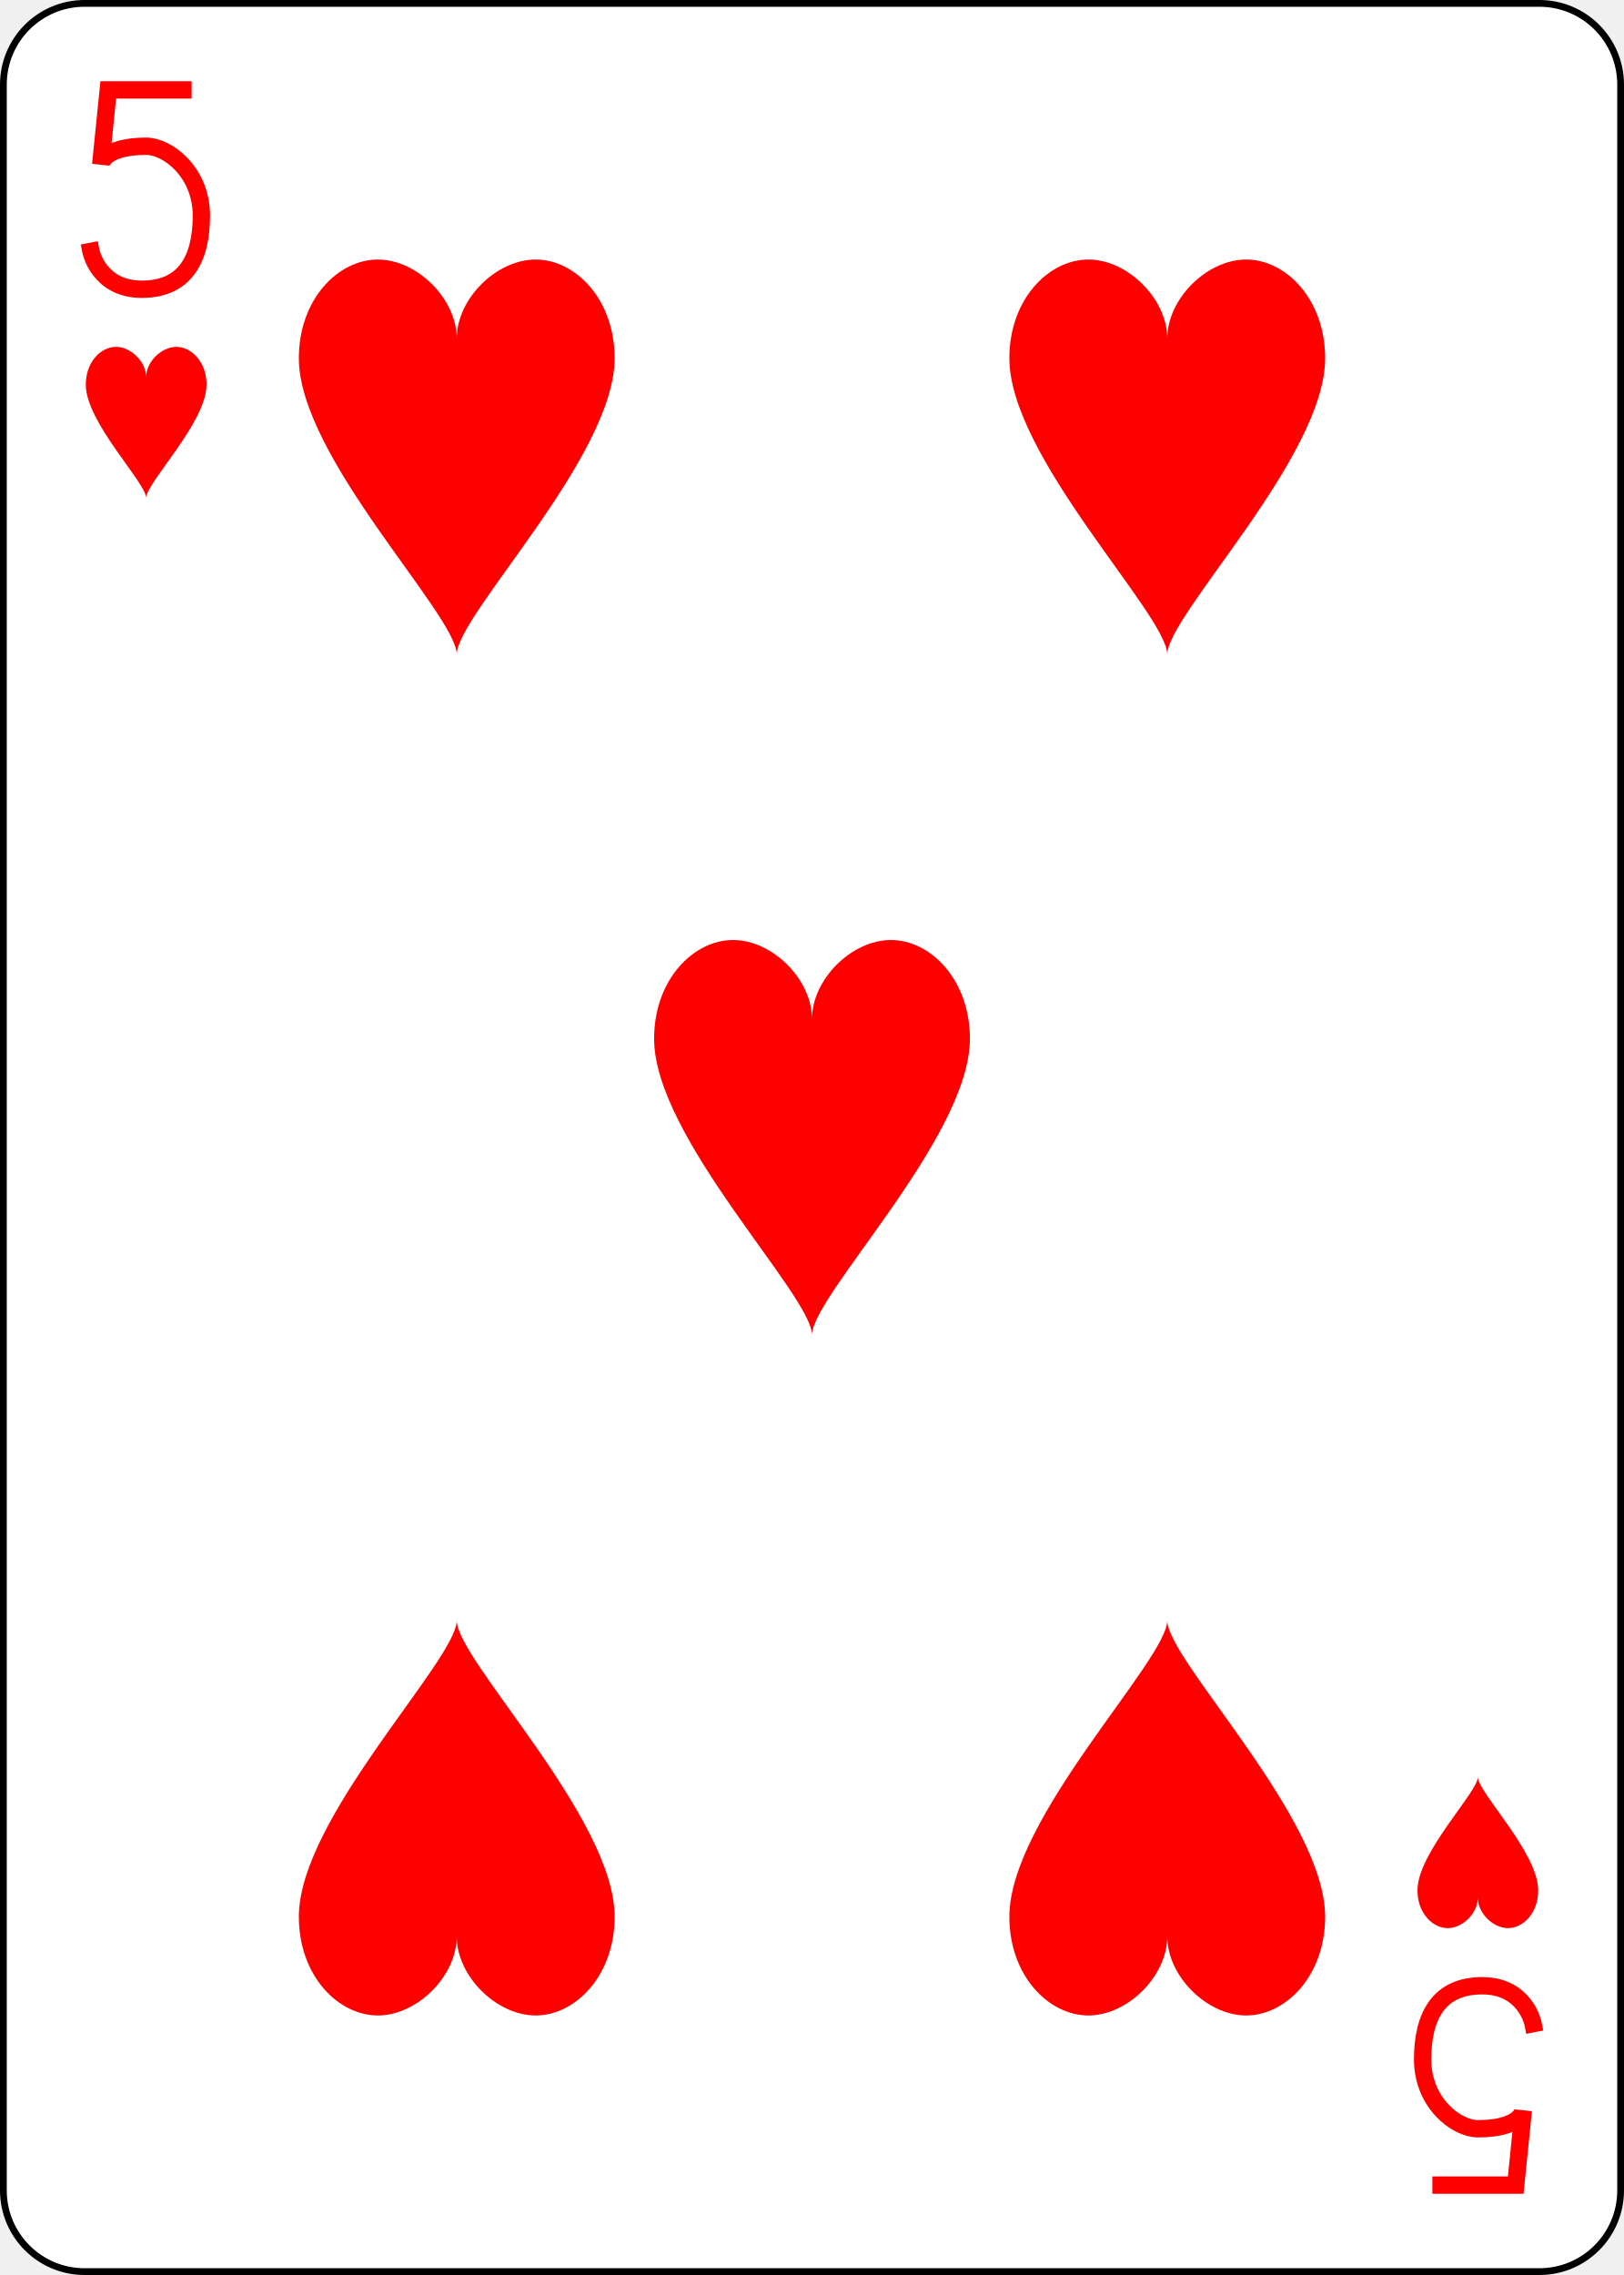
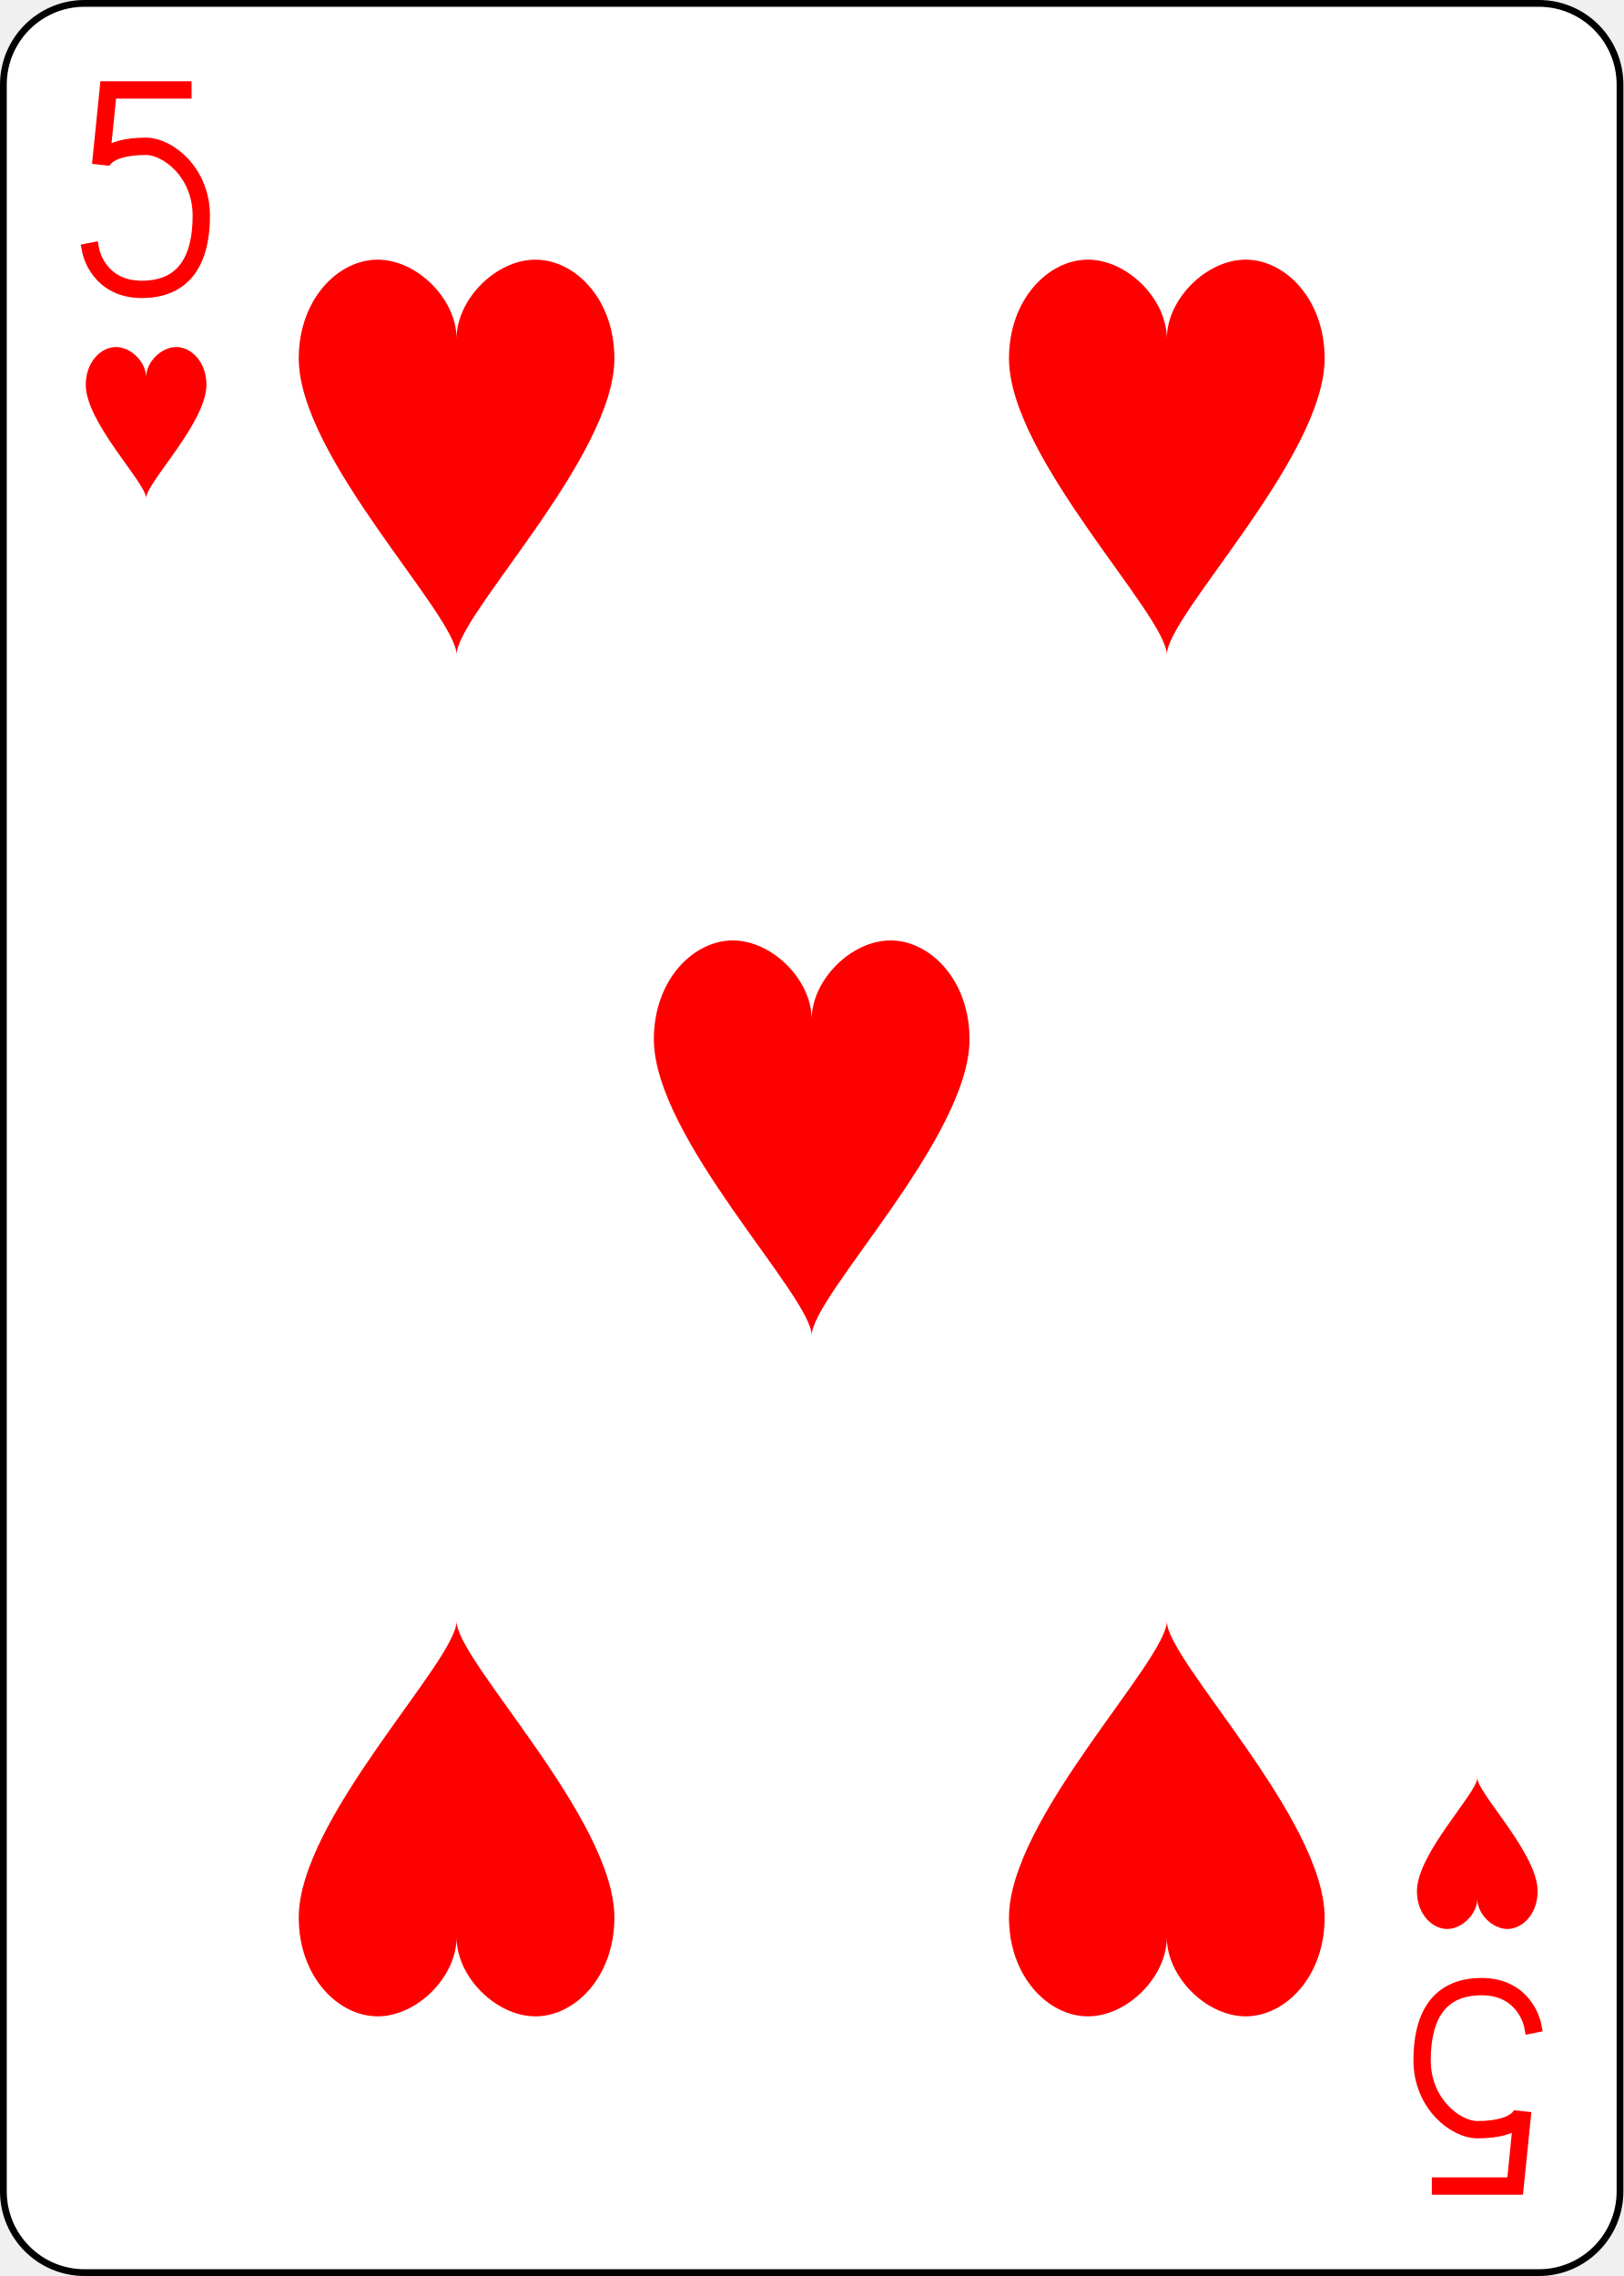
- <svg xmlns="http://www.w3.org/2000/svg" xmlns:xlink="http://www.w3.org/1999/xlink" class="card" face="5H" height="1in" preserveAspectRatio="none" viewBox="-120 -168 240 336" width="0.714in">
+ <svg xmlns="http://www.w3.org/2000/svg" xmlns:xlink="http://www.w3.org/1999/xlink" class="card" face="5H" height="0.75in" preserveAspectRatio="none" viewBox="-120 -168 240 336" width="0.535in">
  <symbol id="SH5" viewBox="-600 -600 1200 1200" preserveAspectRatio="xMinYMid">
    <path d="M0 -300C0 -400 100 -500 200 -500C300 -500 400 -400 400 -250C400 0 0 400 0 500C0 400 -400 0 -400 -250C-400 -400 -300 -500 -200 -500C-100 -500 0 -400 -0 -300Z" fill="red" />
  </symbol>
  <symbol id="VH5" viewBox="-500 -500 1000 1000" preserveAspectRatio="xMinYMid">
    <path d="M170 -460L-175 -460L-210 -115C-210 -115 -200 -200 0 -200C100 -200 255 -80 255 120C255 320 180 460 -20 460C-220 460 -255 285 -255 285" stroke="red" stroke-width="80" stroke-linecap="square" stroke-miterlimit="1.5" fill="none" />
  </symbol>
  <rect width="239" height="335" x="-119.5" y="-167.5" rx="12" ry="12" fill="white" stroke="black" />
  <use xlink:href="#VH5" height="32" x="-114.4" y="-156" />
  <use xlink:href="#SH5" height="26.769" x="-111.784" y="-119" />
  <use xlink:href="#SH5" height="70" x="-87.501" y="-135.501" />
  <use xlink:href="#SH5" height="70" x="17.501" y="-135.501" />
  <use xlink:href="#SH5" height="70" x="-35" y="-35" />
  <g transform="rotate(180)">
    <use xlink:href="#VH5" height="32" x="-114.4" y="-156" />
    <use xlink:href="#SH5" height="26.769" x="-111.784" y="-119" />
    <use xlink:href="#SH5" height="70" x="-87.501" y="-135.501" />
    <use xlink:href="#SH5" height="70" x="17.501" y="-135.501" />
  </g>
</svg>
